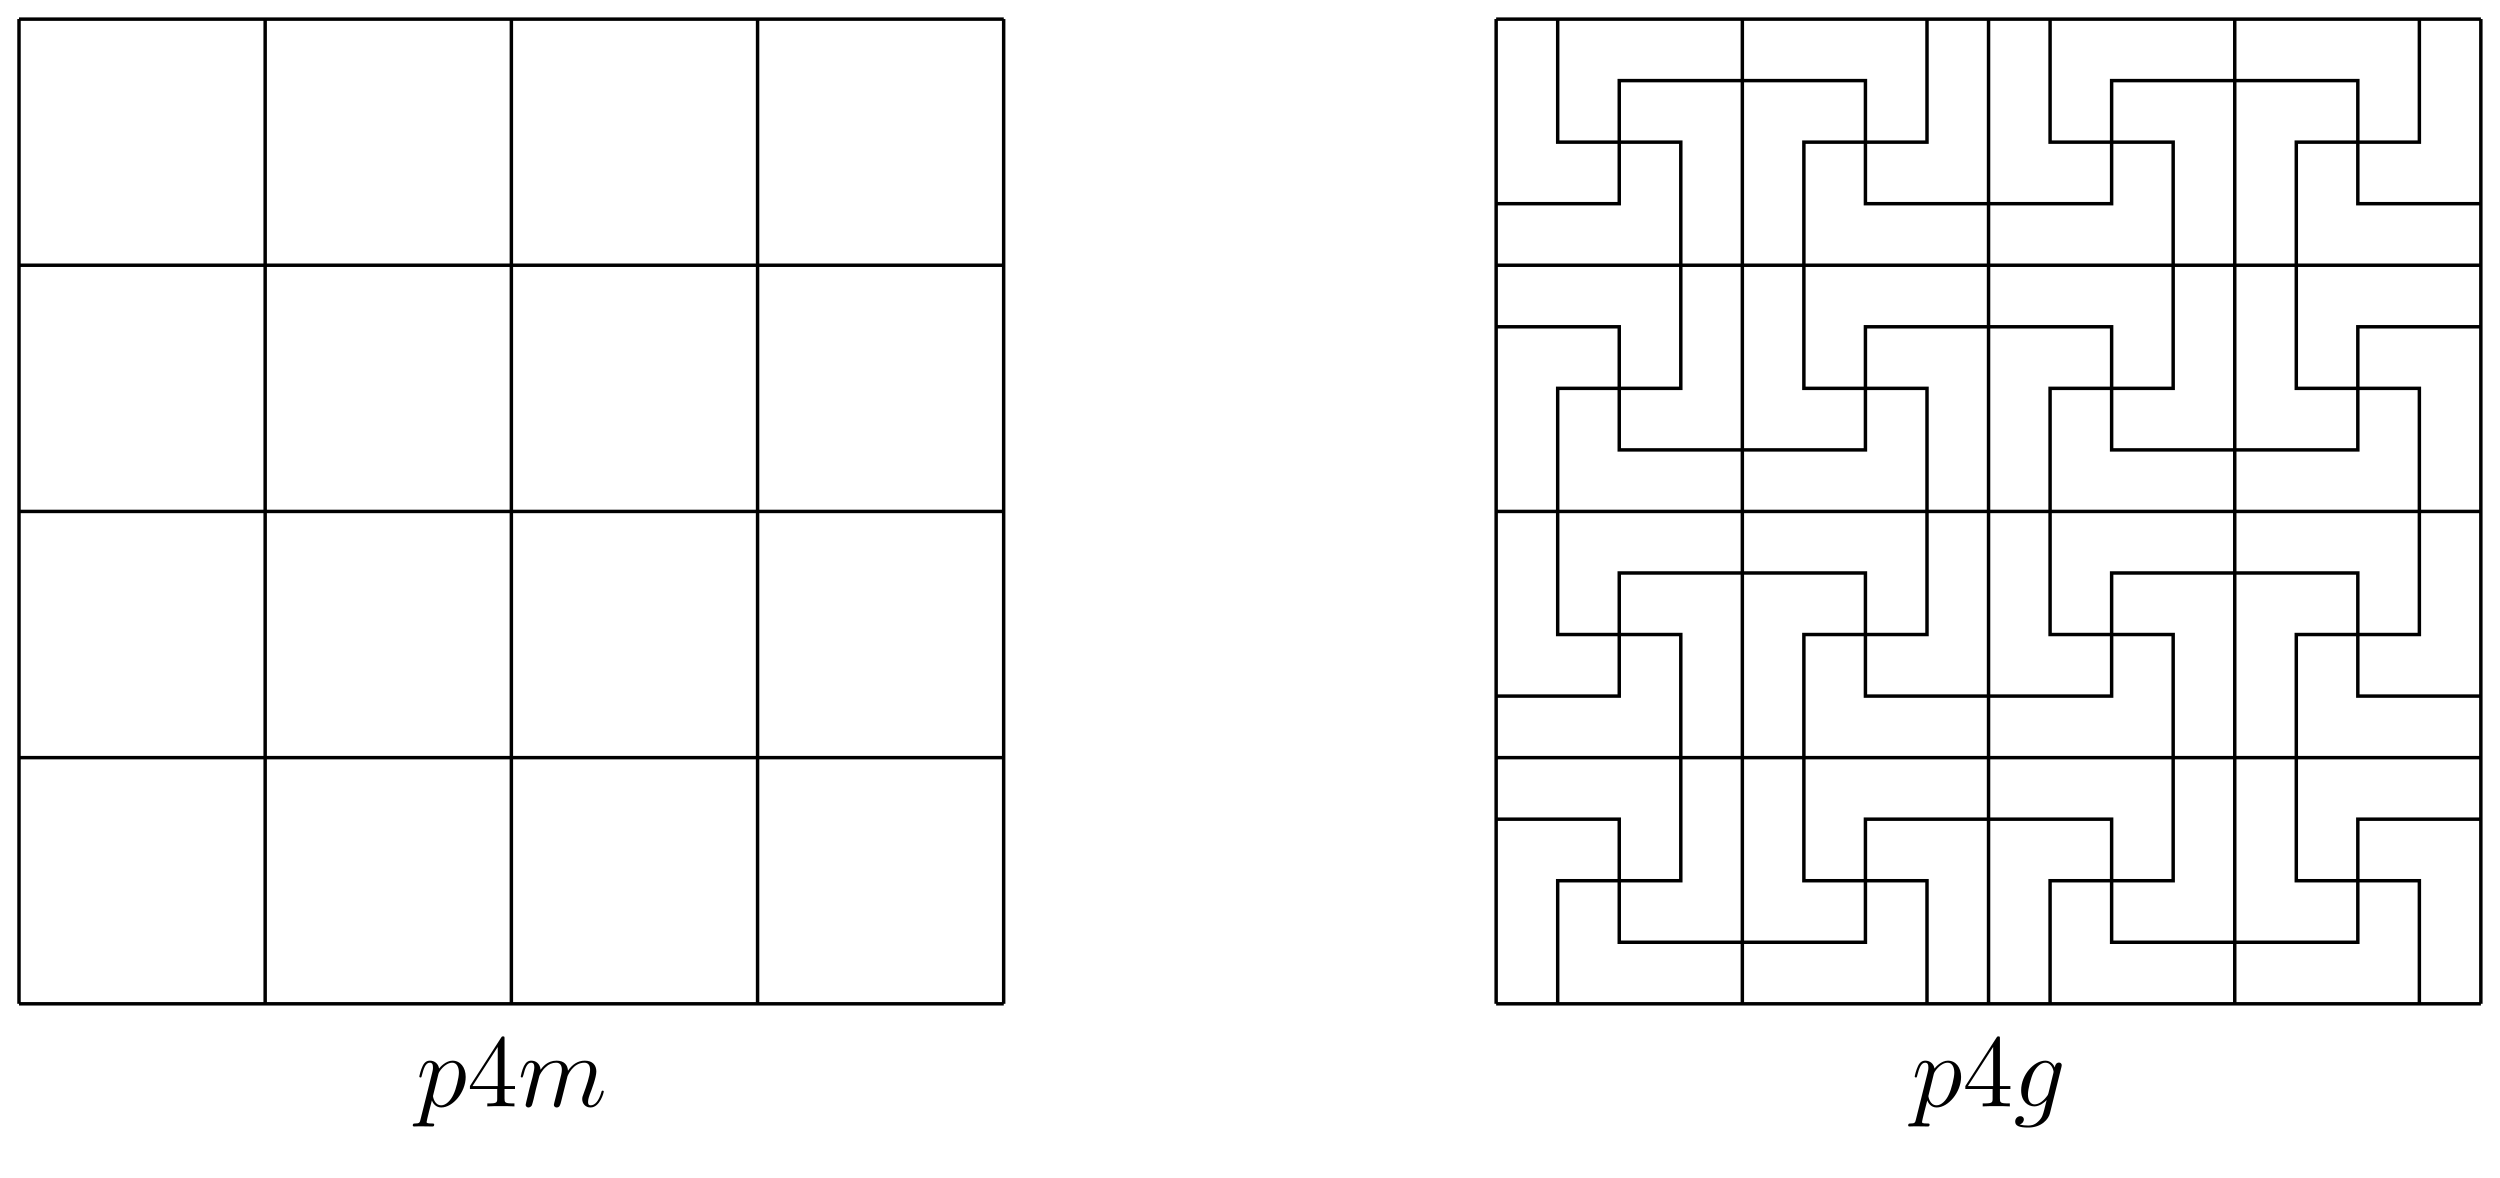
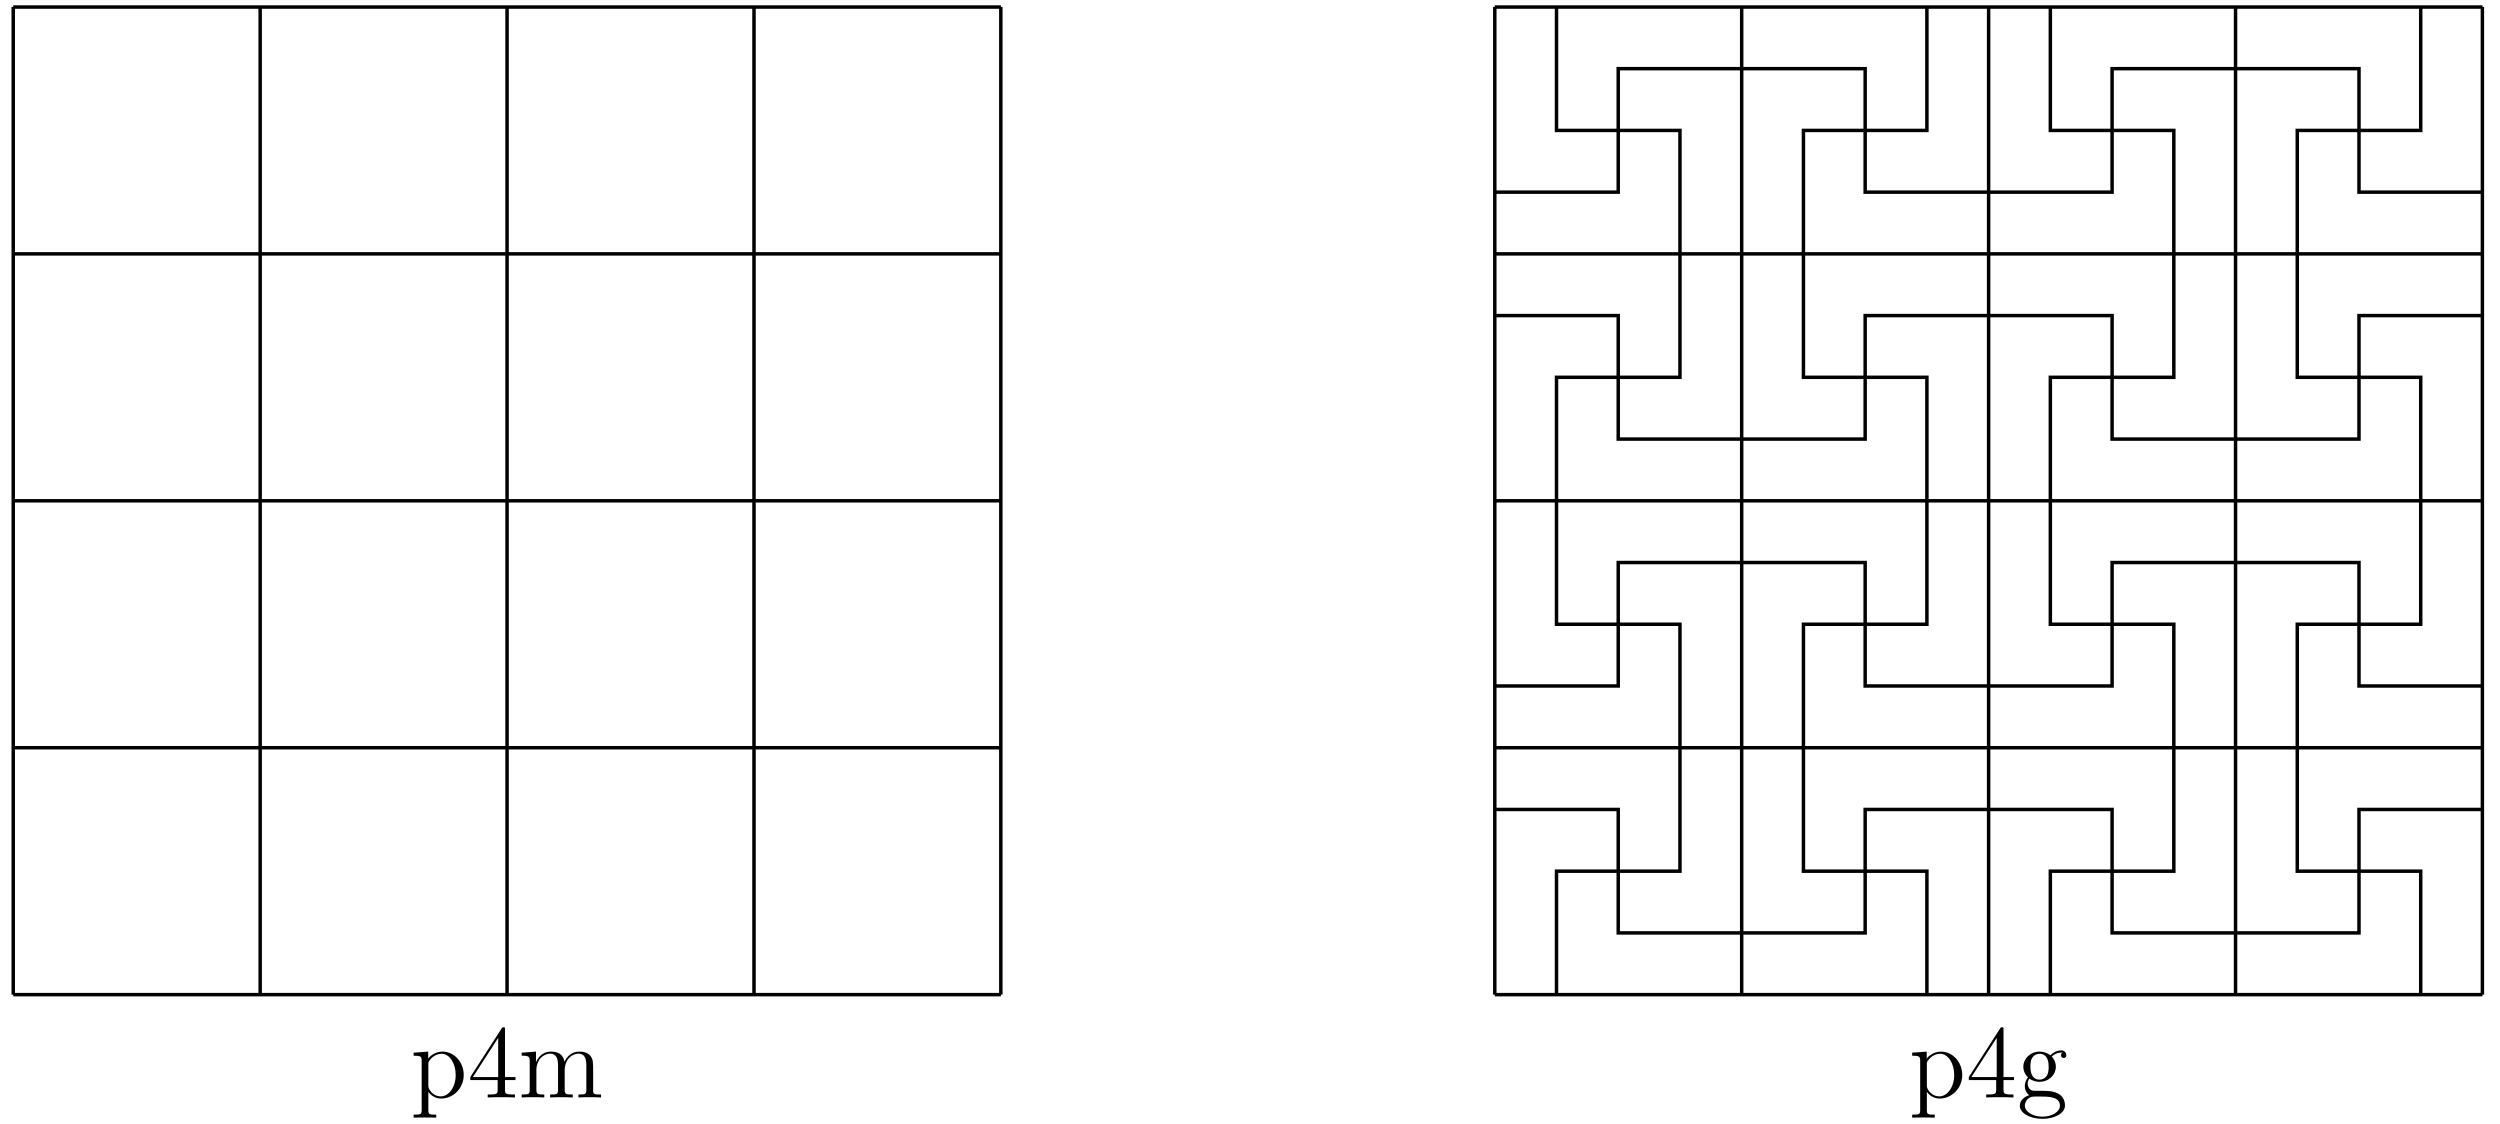
- <svg xmlns="http://www.w3.org/2000/svg" xmlns:xlink="http://www.w3.org/1999/xlink" width="287.85pt" height="135.6pt" viewBox="0 0 287.85 135.6" version="1.1">
+ <svg xmlns="http://www.w3.org/2000/svg" xmlns:xlink="http://www.w3.org/1999/xlink" width="287pt" height="129pt" viewBox="0 0 287 129" version="1.1">
  <defs>
    <g>
      <symbol overflow="visible" id="glyph0-0">
        <path style="stroke:none;" d="" />
      </symbol>
      <symbol overflow="visible" id="glyph0-1">
-         <path style="stroke:none;" d="M 0.516 1.516 C 0.438 1.875 0.375 1.969 -0.109 1.969 C -0.25 1.969 -0.375 1.969 -0.375 2.203 C -0.375 2.219 -0.359 2.312 -0.234 2.312 C -0.078 2.312 0.094 2.297 0.25 2.297 L 0.766 2.297 C 1.016 2.297 1.625 2.312 1.875 2.312 C 1.953 2.312 2.094 2.312 2.094 2.109 C 2.094 1.969 2.016 1.969 1.812 1.969 C 1.25 1.969 1.219 1.891 1.219 1.797 C 1.219 1.656 1.75 -0.406 1.828 -0.688 C 1.953 -0.344 2.281 0.125 2.906 0.125 C 4.25 0.125 5.719 -1.641 5.719 -3.391 C 5.719 -4.5 5.094 -5.266 4.203 -5.266 C 3.438 -5.266 2.781 -4.531 2.656 -4.359 C 2.562 -4.953 2.094 -5.266 1.609 -5.266 C 1.266 -5.266 0.984 -5.109 0.766 -4.656 C 0.547 -4.219 0.375 -3.484 0.375 -3.438 C 0.375 -3.391 0.438 -3.328 0.516 -3.328 C 0.609 -3.328 0.625 -3.344 0.688 -3.625 C 0.875 -4.328 1.094 -5.031 1.578 -5.031 C 1.859 -5.031 1.953 -4.844 1.953 -4.484 C 1.953 -4.203 1.906 -4.078 1.859 -3.859 Z M 2.578 -3.734 C 2.672 -4.062 3 -4.406 3.188 -4.578 C 3.328 -4.703 3.719 -5.031 4.172 -5.031 C 4.703 -5.031 4.938 -4.5 4.938 -3.891 C 4.938 -3.312 4.609 -1.953 4.297 -1.344 C 4 -0.688 3.453 -0.125 2.906 -0.125 C 2.094 -0.125 1.953 -1.141 1.953 -1.188 C 1.953 -1.234 1.984 -1.328 2 -1.391 Z M 2.578 -3.734 " />
+         <path style="stroke:none;" d="M 2.922 1.969 C 2.156 1.969 2.016 1.969 2.016 1.438 L 2.016 -0.641 C 2.234 -0.344 2.719 0.125 3.484 0.125 C 4.859 0.125 6.078 -1.047 6.078 -2.578 C 6.078 -4.094 4.953 -5.266 3.641 -5.266 C 2.594 -5.266 2.031 -4.516 2 -4.469 L 2 -5.266 L 0.328 -5.141 L 0.328 -4.797 C 1.172 -4.797 1.25 -4.703 1.25 -4.188 L 1.25 1.438 C 1.25 1.969 1.109 1.969 0.328 1.969 L 0.328 2.312 C 0.641 2.297 1.297 2.297 1.625 2.297 C 1.969 2.297 2.625 2.297 2.922 2.312 Z M 2.016 -3.812 C 2.016 -4.047 2.016 -4.047 2.156 -4.25 C 2.516 -4.781 3.094 -5.016 3.547 -5.016 C 4.453 -5.016 5.156 -3.922 5.156 -2.578 C 5.156 -1.156 4.344 -0.125 3.438 -0.125 C 3.062 -0.125 2.719 -0.281 2.469 -0.5 C 2.203 -0.781 2.016 -1.016 2.016 -1.344 Z M 2.016 -3.812 " />
      </symbol>
      <symbol overflow="visible" id="glyph0-2">
-         <path style="stroke:none;" d="M 2.469 -3.5 C 2.484 -3.578 2.781 -4.172 3.234 -4.547 C 3.531 -4.844 3.938 -5.031 4.406 -5.031 C 4.891 -5.031 5.062 -4.672 5.062 -4.203 C 5.062 -4.125 5.062 -3.891 4.906 -3.328 L 4.609 -2.094 C 4.516 -1.734 4.297 -0.844 4.266 -0.719 C 4.219 -0.531 4.141 -0.234 4.141 -0.172 C 4.141 -0.016 4.281 0.125 4.453 0.125 C 4.812 0.125 4.875 -0.156 4.984 -0.578 L 5.703 -3.438 C 5.719 -3.531 6.344 -5.031 7.656 -5.031 C 8.141 -5.031 8.312 -4.672 8.312 -4.203 C 8.312 -3.531 7.844 -2.219 7.578 -1.5 C 7.469 -1.219 7.406 -1.062 7.406 -0.844 C 7.406 -0.312 7.781 0.125 8.359 0.125 C 9.469 0.125 9.891 -1.641 9.891 -1.703 C 9.891 -1.766 9.844 -1.812 9.766 -1.812 C 9.656 -1.812 9.641 -1.781 9.594 -1.578 C 9.312 -0.625 8.875 -0.125 8.391 -0.125 C 8.266 -0.125 8.078 -0.125 8.078 -0.516 C 8.078 -0.828 8.219 -1.203 8.266 -1.344 C 8.484 -1.906 9.031 -3.328 9.031 -4.016 C 9.031 -4.734 8.609 -5.266 7.703 -5.266 C 6.891 -5.266 6.25 -4.812 5.766 -4.109 C 5.734 -4.75 5.344 -5.266 4.453 -5.266 C 3.375 -5.266 2.828 -4.516 2.609 -4.219 C 2.562 -4.906 2.078 -5.266 1.547 -5.266 C 1.203 -5.266 0.938 -5.109 0.703 -4.656 C 0.484 -4.219 0.328 -3.484 0.328 -3.438 C 0.328 -3.391 0.375 -3.328 0.453 -3.328 C 0.547 -3.328 0.562 -3.344 0.641 -3.625 C 0.812 -4.328 1.047 -5.031 1.516 -5.031 C 1.797 -5.031 1.891 -4.844 1.891 -4.484 C 1.891 -4.219 1.766 -3.75 1.688 -3.375 L 1.344 -2.094 C 1.297 -1.859 1.172 -1.328 1.109 -1.109 C 1.031 -0.797 0.891 -0.234 0.891 -0.172 C 0.891 -0.016 1.031 0.125 1.203 0.125 C 1.344 0.125 1.516 0.047 1.609 -0.125 C 1.641 -0.188 1.75 -0.609 1.812 -0.844 L 2.062 -1.922 Z M 2.469 -3.5 " />
+         <path style="stroke:none;" d="M 4.312 -7.781 C 4.312 -8.016 4.312 -8.062 4.141 -8.062 C 4.047 -8.062 4.016 -8.062 3.922 -7.922 L 0.328 -2.344 L 0.328 -2 L 3.469 -2 L 3.469 -0.906 C 3.469 -0.469 3.438 -0.344 2.562 -0.344 L 2.328 -0.344 L 2.328 0 C 2.609 -0.031 3.547 -0.031 3.891 -0.031 C 4.219 -0.031 5.172 -0.031 5.453 0 L 5.453 -0.344 L 5.219 -0.344 C 4.344 -0.344 4.312 -0.469 4.312 -0.906 L 4.312 -2 L 5.516 -2 L 5.516 -2.344 L 4.312 -2.344 Z M 3.531 -6.844 L 3.531 -2.344 L 0.625 -2.344 Z M 3.531 -6.844 " />
      </symbol>
      <symbol overflow="visible" id="glyph0-3">
-         <path style="stroke:none;" d="M 4.047 -1.516 C 4 -1.328 3.969 -1.281 3.812 -1.094 C 3.328 -0.469 2.828 -0.234 2.453 -0.234 C 2.062 -0.234 1.688 -0.547 1.688 -1.375 C 1.688 -2.016 2.047 -3.344 2.312 -3.891 C 2.656 -4.547 3.188 -5.031 3.688 -5.031 C 4.484 -5.031 4.641 -4.047 4.641 -3.984 L 4.609 -3.812 Z M 4.781 -4.484 C 4.625 -4.828 4.297 -5.266 3.688 -5.266 C 2.391 -5.266 0.906 -3.641 0.906 -1.859 C 0.906 -0.609 1.656 0 2.422 0 C 3.062 0 3.625 -0.5 3.844 -0.734 L 3.578 0.328 C 3.406 0.984 3.328 1.297 2.906 1.703 C 2.422 2.203 1.953 2.203 1.703 2.203 C 1.344 2.203 1.047 2.172 0.734 2.078 C 1.125 1.969 1.219 1.641 1.219 1.5 C 1.219 1.312 1.078 1.125 0.812 1.125 C 0.531 1.125 0.219 1.359 0.219 1.75 C 0.219 2.25 0.703 2.438 1.719 2.438 C 3.266 2.438 4.062 1.453 4.219 0.797 L 5.547 -4.547 C 5.578 -4.703 5.578 -4.719 5.578 -4.75 C 5.578 -4.906 5.453 -5.047 5.266 -5.047 C 4.984 -5.047 4.812 -4.812 4.781 -4.484 Z M 4.781 -4.484 " />
+         <path style="stroke:none;" d="M 8.578 -2.906 C 8.578 -4.016 8.578 -4.344 8.297 -4.734 C 7.953 -5.203 7.391 -5.266 6.984 -5.266 C 5.984 -5.266 5.484 -4.547 5.297 -4.094 C 5.125 -5.016 4.484 -5.266 3.734 -5.266 C 2.562 -5.266 2.109 -4.281 2.016 -4.047 L 2.016 -5.266 L 0.375 -5.141 L 0.375 -4.797 C 1.188 -4.797 1.297 -4.703 1.297 -4.125 L 1.297 -0.891 C 1.297 -0.344 1.156 -0.344 0.375 -0.344 L 0.375 0 C 0.688 -0.031 1.344 -0.031 1.672 -0.031 C 2.016 -0.031 2.672 -0.031 2.969 0 L 2.969 -0.344 C 2.219 -0.344 2.062 -0.344 2.062 -0.891 L 2.062 -3.109 C 2.062 -4.359 2.891 -5.031 3.641 -5.031 C 4.375 -5.031 4.547 -4.422 4.547 -3.688 L 4.547 -0.891 C 4.547 -0.344 4.406 -0.344 3.641 -0.344 L 3.641 0 C 3.938 -0.031 4.594 -0.031 4.922 -0.031 C 5.266 -0.031 5.922 -0.031 6.234 0 L 6.234 -0.344 C 5.469 -0.344 5.312 -0.344 5.312 -0.891 L 5.312 -3.109 C 5.312 -4.359 6.141 -5.031 6.891 -5.031 C 7.625 -5.031 7.797 -4.422 7.797 -3.688 L 7.797 -0.891 C 7.797 -0.344 7.656 -0.344 6.891 -0.344 L 6.891 0 C 7.203 -0.031 7.844 -0.031 8.172 -0.031 C 8.516 -0.031 9.172 -0.031 9.484 0 L 9.484 -0.344 C 8.875 -0.344 8.578 -0.344 8.578 -0.703 Z M 8.578 -2.906 " />
      </symbol>
-       <symbol overflow="visible" id="glyph1-0">
-         <path style="stroke:none;" d="" />
-       </symbol>
-       <symbol overflow="visible" id="glyph1-1">
-         <path style="stroke:none;" d="M 4.312 -7.781 C 4.312 -8.016 4.312 -8.062 4.141 -8.062 C 4.047 -8.062 4.016 -8.062 3.922 -7.922 L 0.328 -2.344 L 0.328 -2 L 3.469 -2 L 3.469 -0.906 C 3.469 -0.469 3.438 -0.344 2.562 -0.344 L 2.328 -0.344 L 2.328 0 C 2.609 -0.031 3.547 -0.031 3.891 -0.031 C 4.219 -0.031 5.172 -0.031 5.453 0 L 5.453 -0.344 L 5.219 -0.344 C 4.344 -0.344 4.312 -0.469 4.312 -0.906 L 4.312 -2 L 5.516 -2 L 5.516 -2.344 L 4.312 -2.344 Z M 3.531 -6.844 L 3.531 -2.344 L 0.625 -2.344 Z M 3.531 -6.844 " />
+       <symbol overflow="visible" id="glyph0-4">
+         <path style="stroke:none;" d="M 1.422 -2.156 C 1.984 -1.797 2.469 -1.797 2.594 -1.797 C 3.672 -1.797 4.469 -2.609 4.469 -3.531 C 4.469 -3.844 4.375 -4.297 4 -4.688 C 4.453 -5.156 5.016 -5.156 5.078 -5.156 C 5.125 -5.156 5.188 -5.156 5.234 -5.141 C 5.109 -5.094 5.062 -4.969 5.062 -4.844 C 5.062 -4.672 5.172 -4.531 5.359 -4.531 C 5.469 -4.531 5.672 -4.594 5.672 -4.859 C 5.672 -5.062 5.516 -5.406 5.094 -5.406 C 4.469 -5.406 4 -5.016 3.844 -4.844 C 3.484 -5.109 3.062 -5.266 2.609 -5.266 C 1.531 -5.266 0.734 -4.453 0.734 -3.531 C 0.734 -2.859 1.141 -2.422 1.266 -2.312 C 1.125 -2.125 0.906 -1.781 0.906 -1.312 C 0.906 -0.625 1.328 -0.328 1.422 -0.266 C 0.875 -0.109 0.328 0.328 0.328 0.938 C 0.328 1.766 1.453 2.453 2.922 2.453 C 4.344 2.453 5.516 1.812 5.516 0.922 C 5.516 0.625 5.438 -0.078 4.719 -0.453 C 4.109 -0.766 3.516 -0.766 2.484 -0.766 C 1.75 -0.766 1.672 -0.766 1.453 -0.984 C 1.344 -1.109 1.234 -1.344 1.234 -1.594 C 1.234 -1.797 1.297 -2 1.422 -2.156 Z M 2.609 -2.047 C 1.547 -2.047 1.547 -3.25 1.547 -3.531 C 1.547 -3.734 1.547 -4.234 1.75 -4.547 C 1.984 -4.906 2.344 -5.016 2.594 -5.016 C 3.641 -5.016 3.641 -3.812 3.641 -3.531 C 3.641 -3.328 3.641 -2.828 3.438 -2.516 C 3.219 -2.156 2.859 -2.047 2.609 -2.047 Z M 2.922 2.203 C 1.781 2.203 0.906 1.609 0.906 0.938 C 0.906 0.844 0.938 0.375 1.391 0.062 C 1.656 -0.109 1.75 -0.109 2.594 -0.109 C 3.578 -0.109 4.938 -0.109 4.938 0.938 C 4.938 1.641 4.031 2.203 2.922 2.203 Z M 2.922 2.203 " />
      </symbol>
    </g>
  </defs>
  <g id="surface1">
-     <path style="fill:none;stroke-width:0.399;stroke-linecap:butt;stroke-linejoin:miter;stroke:rgb(0%,0%,0%);stroke-opacity:1;stroke-miterlimit:10;" d="M -141.732 0.002 L -28.346 0.002 M -141.732 28.346 L -28.346 28.346 M -141.732 56.693 L -28.346 56.693 M -141.732 85.041 L -28.346 85.041 M -141.732 113.377 L -28.346 113.377 M -141.732 0.002 L -141.732 113.389 M -113.389 0.002 L -113.389 113.389 M -85.041 0.002 L -85.041 113.389 M -56.693 0.002 L -56.693 113.389 M -28.358 0.002 L -28.358 113.389 " transform="matrix(1,0,0,-1,143.92,115.58)" />
    <g style="fill:rgb(0%,0%,0%);fill-opacity:1;">
-       <use xlink:href="#glyph0-1" x="47.9" y="127.39" />
+       <use xlink:href="#glyph0-1" x="47.158" y="125.99" />
+       <use xlink:href="#glyph0-2" x="53.662" y="125.99" />
+       <use xlink:href="#glyph0-3" x="59.515" y="125.99" />
    </g>
+     <path style="fill:none;stroke-width:0.399;stroke-linecap:butt;stroke-linejoin:miter;stroke:rgb(0%,0%,0%);stroke-opacity:1;stroke-miterlimit:10;" d="M -141.733 0.001 L -28.347 0.001 M -141.733 28.345 L -28.347 28.345 M -141.733 56.693 L -28.347 56.693 M -141.733 85.04 L -28.347 85.04 M -141.733 113.376 L -28.347 113.376 M -141.733 0.001 L -141.733 113.388 M -113.386 0.001 L -113.386 113.388 M -85.042 0.001 L -85.042 113.388 M -56.694 0.001 L -56.694 113.388 M -28.358 0.001 L -28.358 113.388 " transform="matrix(1,0,0,-1,143.253,114.185)" />
    <g style="fill:rgb(0%,0%,0%);fill-opacity:1;">
-       <use xlink:href="#glyph1-1" x="53.78" y="127.39" />
+       <use xlink:href="#glyph0-1" x="219.187" y="125.99" />
+       <use xlink:href="#glyph0-2" x="225.691" y="125.99" />
+       <use xlink:href="#glyph0-4" x="231.544" y="125.99" />
    </g>
-     <g style="fill:rgb(0%,0%,0%);fill-opacity:1;">
-       <use xlink:href="#glyph0-2" x="59.63" y="127.39" />
-     </g>
-     <path style="fill:none;stroke-width:0.399;stroke-linecap:butt;stroke-linejoin:miter;stroke:rgb(0%,0%,0%);stroke-opacity:1;stroke-miterlimit:10;" d="M 28.346 0.002 L 141.732 0.002 M 28.346 28.346 L 141.732 28.346 M 28.346 56.693 L 141.732 56.693 M 28.346 85.041 L 141.732 85.041 M 28.346 113.377 L 141.732 113.377 M 28.346 0.002 L 28.346 113.389 M 56.693 0.002 L 56.693 113.389 M 85.041 0.002 L 85.041 113.389 M 113.389 0.002 L 113.389 113.389 M 141.725 0.002 L 141.725 113.389 " transform="matrix(1,0,0,-1,143.92,115.58)" />
-     <g style="fill:rgb(0%,0%,0%);fill-opacity:1;">
-       <use xlink:href="#glyph0-1" x="220.08" y="127.39" />
-     </g>
-     <g style="fill:rgb(0%,0%,0%);fill-opacity:1;">
-       <use xlink:href="#glyph1-1" x="225.96" y="127.39" />
-     </g>
-     <g style="fill:rgb(0%,0%,0%);fill-opacity:1;">
-       <use xlink:href="#glyph0-3" x="231.81" y="127.39" />
-     </g>
-     <path style="fill:none;stroke-width:0.399;stroke-linecap:butt;stroke-linejoin:miter;stroke:rgb(0%,0%,0%);stroke-opacity:1;stroke-miterlimit:10;" d="M 35.432 0.002 L 35.432 14.174 L 49.607 14.174 L 49.607 42.521 L 35.432 42.521 L 35.432 70.865 L 49.607 70.865 L 49.607 99.213 L 35.432 99.213 L 35.432 113.389 " transform="matrix(1,0,0,-1,143.92,115.58)" />
-     <path style="fill:none;stroke-width:0.399;stroke-linecap:butt;stroke-linejoin:miter;stroke:rgb(0%,0%,0%);stroke-opacity:1;stroke-miterlimit:10;" d="M 77.955 0.002 L 77.955 14.174 L 63.779 14.174 L 63.779 42.521 L 77.955 42.521 L 77.955 70.865 L 63.779 70.865 L 63.779 99.213 L 77.955 99.213 L 77.955 113.389 " transform="matrix(1,0,0,-1,143.92,115.58)" />
-     <path style="fill:none;stroke-width:0.399;stroke-linecap:butt;stroke-linejoin:miter;stroke:rgb(0%,0%,0%);stroke-opacity:1;stroke-miterlimit:10;" d="M 92.127 0.002 L 92.127 14.174 L 106.299 14.174 L 106.299 42.521 L 92.127 42.521 L 92.127 70.865 L 106.299 70.865 L 106.299 99.213 L 92.127 99.213 L 92.127 113.389 " transform="matrix(1,0,0,-1,143.92,115.58)" />
-     <path style="fill:none;stroke-width:0.399;stroke-linecap:butt;stroke-linejoin:miter;stroke:rgb(0%,0%,0%);stroke-opacity:1;stroke-miterlimit:10;" d="M 134.646 0.002 L 134.646 14.174 L 120.475 14.174 L 120.475 42.521 L 134.646 42.521 L 134.646 70.865 L 120.475 70.865 L 120.475 99.213 L 134.646 99.213 L 134.646 113.389 " transform="matrix(1,0,0,-1,143.92,115.58)" />
-     <path style="fill:none;stroke-width:0.399;stroke-linecap:butt;stroke-linejoin:miter;stroke:rgb(0%,0%,0%);stroke-opacity:1;stroke-miterlimit:10;" d="M 28.346 21.26 L 42.521 21.26 L 42.521 7.088 L 70.865 7.088 L 70.865 21.26 L 99.213 21.26 L 99.213 7.088 L 127.56 7.088 L 127.56 21.26 L 141.732 21.26 " transform="matrix(1,0,0,-1,143.92,115.58)" />
-     <path style="fill:none;stroke-width:0.399;stroke-linecap:butt;stroke-linejoin:miter;stroke:rgb(0%,0%,0%);stroke-opacity:1;stroke-miterlimit:10;" d="M 28.346 35.432 L 42.521 35.432 L 42.521 49.607 L 70.865 49.607 L 70.865 35.432 L 99.213 35.432 L 99.213 49.607 L 127.56 49.607 L 127.56 35.432 L 141.732 35.432 " transform="matrix(1,0,0,-1,143.92,115.58)" />
-     <path style="fill:none;stroke-width:0.399;stroke-linecap:butt;stroke-linejoin:miter;stroke:rgb(0%,0%,0%);stroke-opacity:1;stroke-miterlimit:10;" d="M 28.346 77.955 L 42.521 77.955 L 42.521 63.779 L 70.865 63.779 L 70.865 77.955 L 99.213 77.955 L 99.213 63.779 L 127.56 63.779 L 127.56 77.955 L 141.732 77.955 " transform="matrix(1,0,0,-1,143.92,115.58)" />
-     <path style="fill:none;stroke-width:0.399;stroke-linecap:butt;stroke-linejoin:miter;stroke:rgb(0%,0%,0%);stroke-opacity:1;stroke-miterlimit:10;" d="M 28.346 92.127 L 42.521 92.127 L 42.521 106.299 L 70.865 106.299 L 70.865 92.127 L 99.213 92.127 L 99.213 106.299 L 127.56 106.299 L 127.56 92.127 L 141.732 92.127 " transform="matrix(1,0,0,-1,143.92,115.58)" />
+     <path style="fill:none;stroke-width:0.399;stroke-linecap:butt;stroke-linejoin:miter;stroke:rgb(0%,0%,0%);stroke-opacity:1;stroke-miterlimit:10;" d="M 28.349 0.001 L 141.735 0.001 M 28.349 28.345 L 141.735 28.345 M 28.349 56.693 L 141.735 56.693 M 28.349 85.04 L 141.735 85.04 M 28.349 113.376 L 141.735 113.376 M 28.349 0.001 L 28.349 113.388 M 56.692 0.001 L 56.692 113.388 M 85.04 0.001 L 85.04 113.388 M 113.388 0.001 L 113.388 113.388 M 141.724 0.001 L 141.724 113.388 " transform="matrix(1,0,0,-1,143.253,114.185)" />
+     <path style="fill:none;stroke-width:0.399;stroke-linecap:butt;stroke-linejoin:miter;stroke:rgb(0%,0%,0%);stroke-opacity:1;stroke-miterlimit:10;" d="M 35.434 0.001 L 35.434 14.173 L 49.606 14.173 L 49.606 42.521 L 35.434 42.521 L 35.434 70.869 L 49.606 70.869 L 49.606 99.212 L 35.434 99.212 L 35.434 113.388 " transform="matrix(1,0,0,-1,143.253,114.185)" />
+     <path style="fill:none;stroke-width:0.399;stroke-linecap:butt;stroke-linejoin:miter;stroke:rgb(0%,0%,0%);stroke-opacity:1;stroke-miterlimit:10;" d="M 77.954 0.001 L 77.954 14.173 L 63.782 14.173 L 63.782 42.521 L 77.954 42.521 L 77.954 70.869 L 63.782 70.869 L 63.782 99.212 L 77.954 99.212 L 77.954 113.388 " transform="matrix(1,0,0,-1,143.253,114.185)" />
+     <path style="fill:none;stroke-width:0.399;stroke-linecap:butt;stroke-linejoin:miter;stroke:rgb(0%,0%,0%);stroke-opacity:1;stroke-miterlimit:10;" d="M 92.126 0.001 L 92.126 14.173 L 106.302 14.173 L 106.302 42.521 L 92.126 42.521 L 92.126 70.869 L 106.302 70.869 L 106.302 99.212 L 92.126 99.212 L 92.126 113.388 " transform="matrix(1,0,0,-1,143.253,114.185)" />
+     <path style="fill:none;stroke-width:0.399;stroke-linecap:butt;stroke-linejoin:miter;stroke:rgb(0%,0%,0%);stroke-opacity:1;stroke-miterlimit:10;" d="M 134.645 0.001 L 134.645 14.173 L 120.474 14.173 L 120.474 42.521 L 134.645 42.521 L 134.645 70.869 L 120.474 70.869 L 120.474 99.212 L 134.645 99.212 L 134.645 113.388 " transform="matrix(1,0,0,-1,143.253,114.185)" />
+     <path style="fill:none;stroke-width:0.399;stroke-linecap:butt;stroke-linejoin:miter;stroke:rgb(0%,0%,0%);stroke-opacity:1;stroke-miterlimit:10;" d="M 28.349 21.259 L 42.52 21.259 L 42.52 7.087 L 70.868 7.087 L 70.868 21.259 L 99.216 21.259 L 99.216 7.087 L 127.559 7.087 L 127.559 21.259 L 141.735 21.259 " transform="matrix(1,0,0,-1,143.253,114.185)" />
+     <path style="fill:none;stroke-width:0.399;stroke-linecap:butt;stroke-linejoin:miter;stroke:rgb(0%,0%,0%);stroke-opacity:1;stroke-miterlimit:10;" d="M 28.349 35.435 L 42.52 35.435 L 42.52 49.607 L 70.868 49.607 L 70.868 35.435 L 99.216 35.435 L 99.216 49.607 L 127.559 49.607 L 127.559 35.435 L 141.735 35.435 " transform="matrix(1,0,0,-1,143.253,114.185)" />
+     <path style="fill:none;stroke-width:0.399;stroke-linecap:butt;stroke-linejoin:miter;stroke:rgb(0%,0%,0%);stroke-opacity:1;stroke-miterlimit:10;" d="M 28.349 77.955 L 42.52 77.955 L 42.52 63.779 L 70.868 63.779 L 70.868 77.955 L 99.216 77.955 L 99.216 63.779 L 127.559 63.779 L 127.559 77.955 L 141.735 77.955 " transform="matrix(1,0,0,-1,143.253,114.185)" />
+     <path style="fill:none;stroke-width:0.399;stroke-linecap:butt;stroke-linejoin:miter;stroke:rgb(0%,0%,0%);stroke-opacity:1;stroke-miterlimit:10;" d="M 28.349 92.126 L 42.52 92.126 L 42.52 106.302 L 70.868 106.302 L 70.868 92.126 L 99.216 92.126 L 99.216 106.302 L 127.559 106.302 L 127.559 92.126 L 141.735 92.126 " transform="matrix(1,0,0,-1,143.253,114.185)" />
  </g>
</svg>
